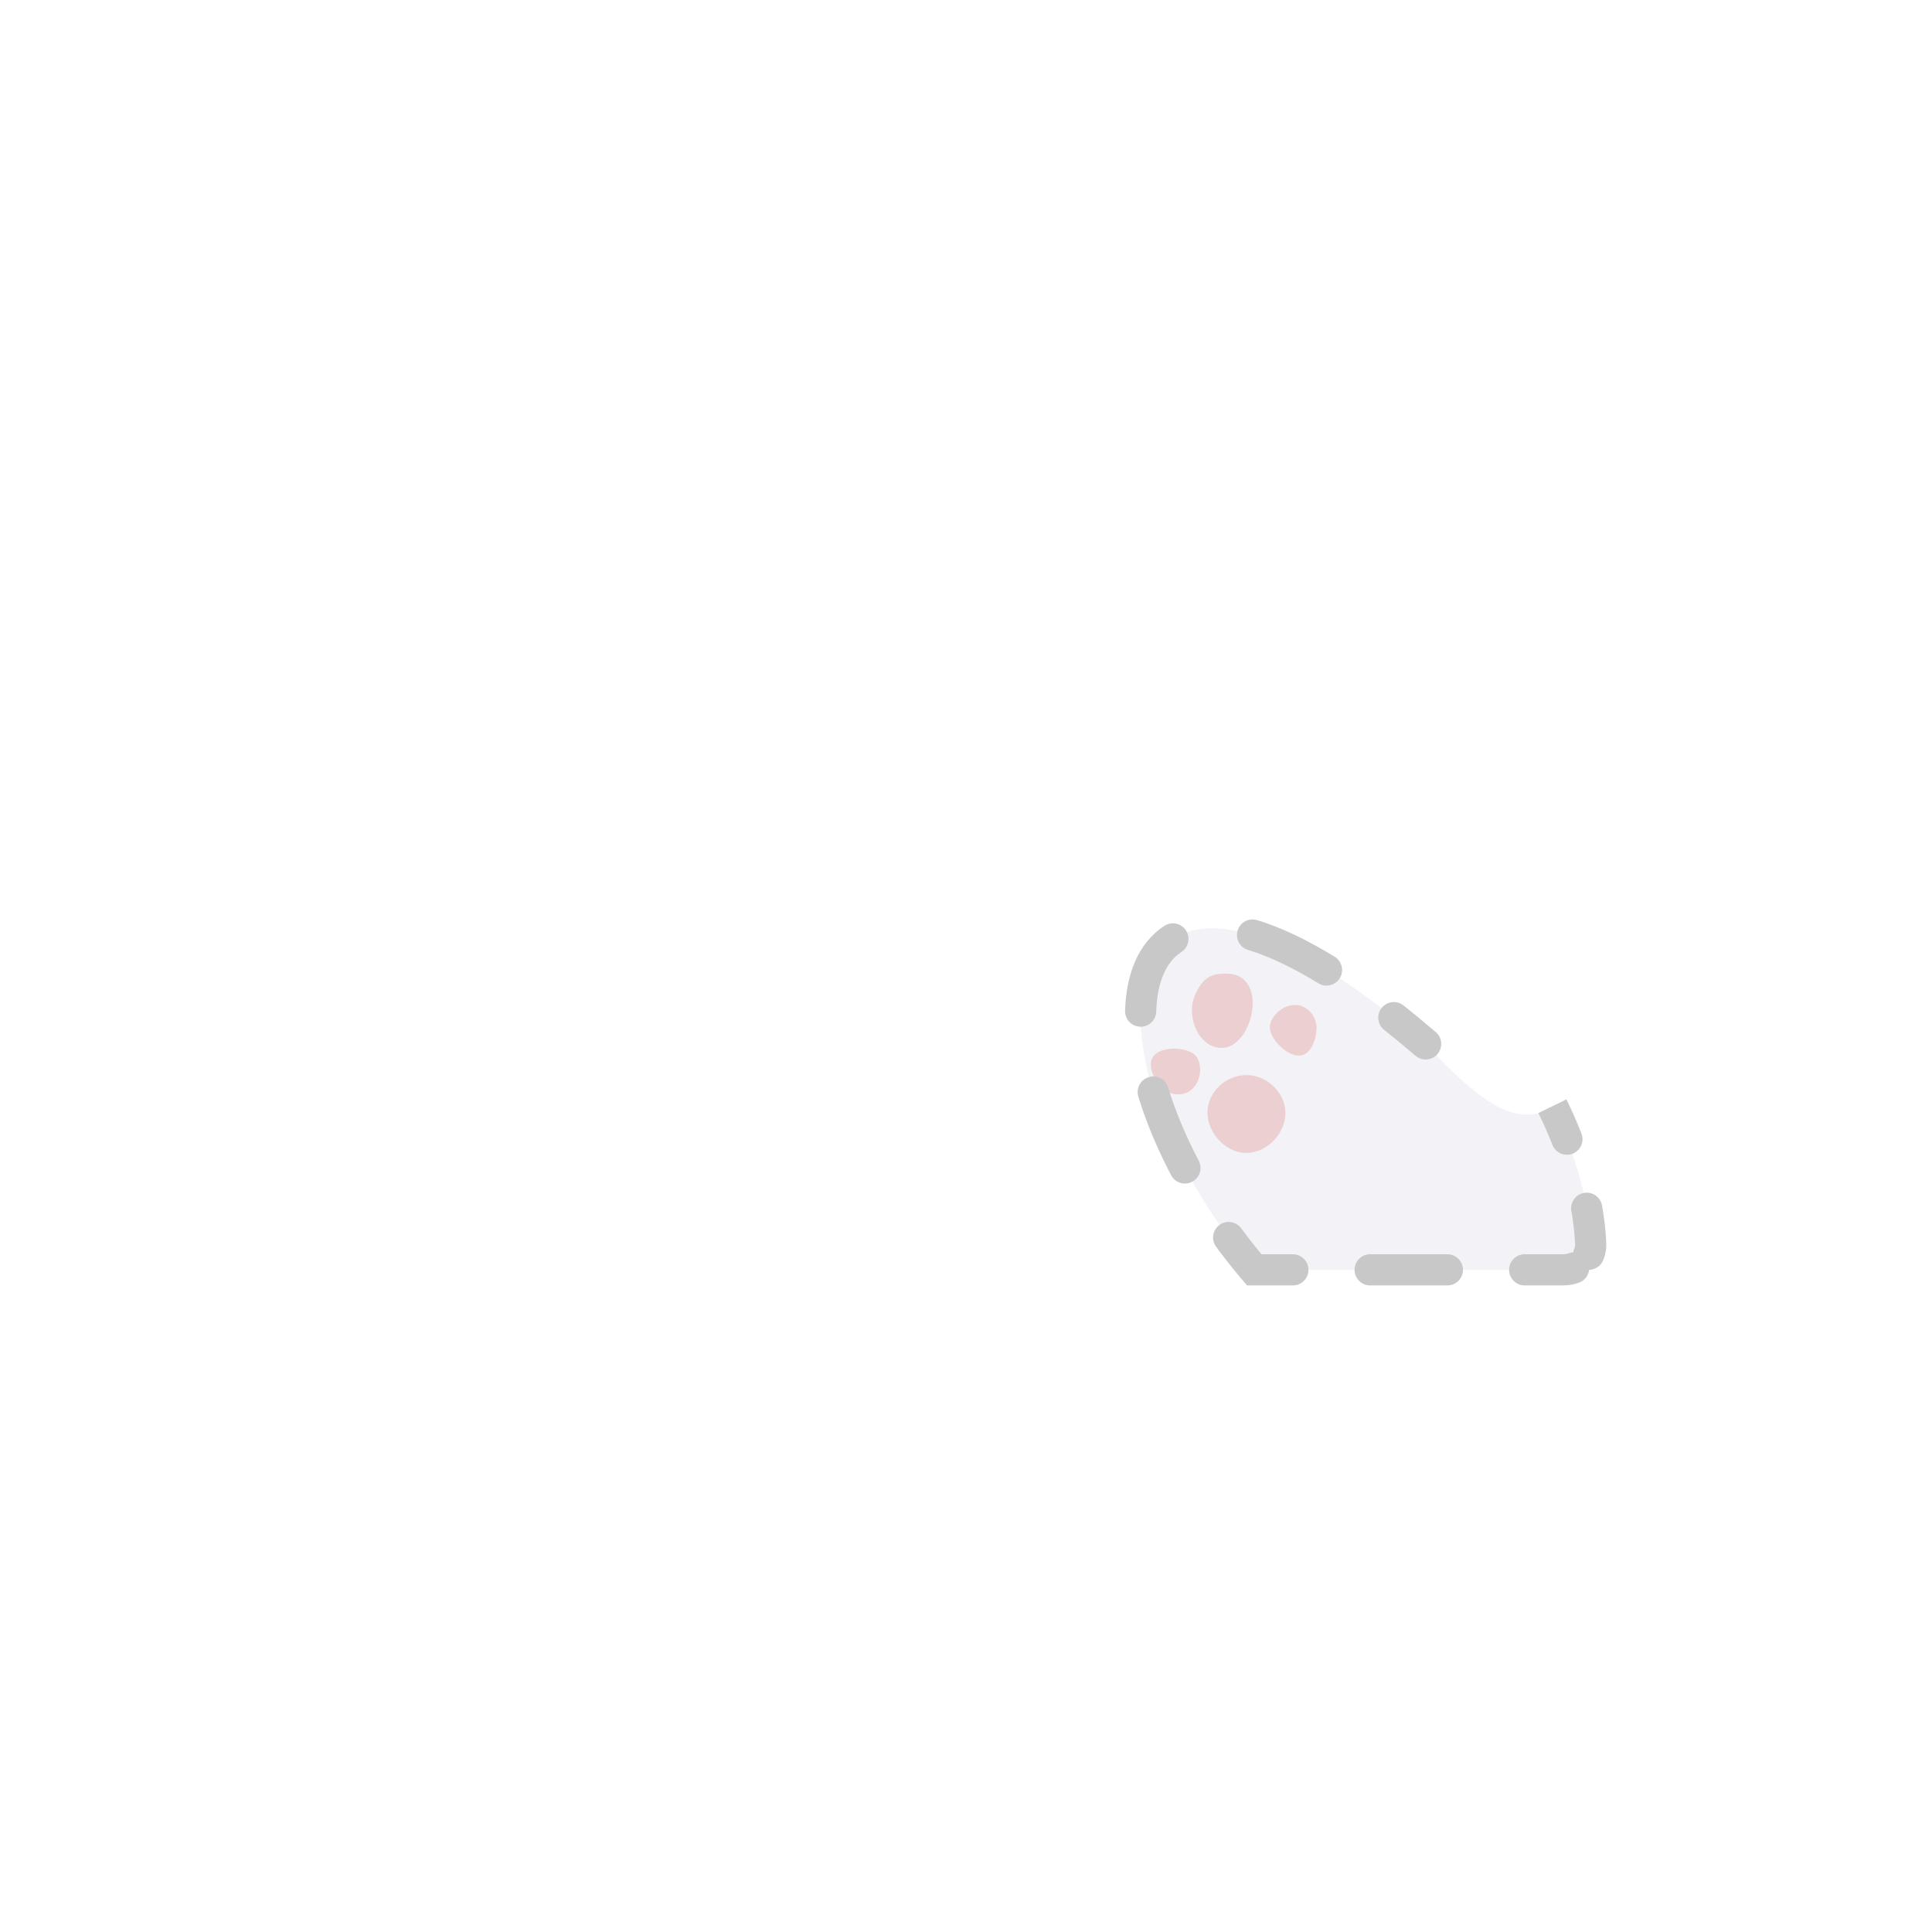
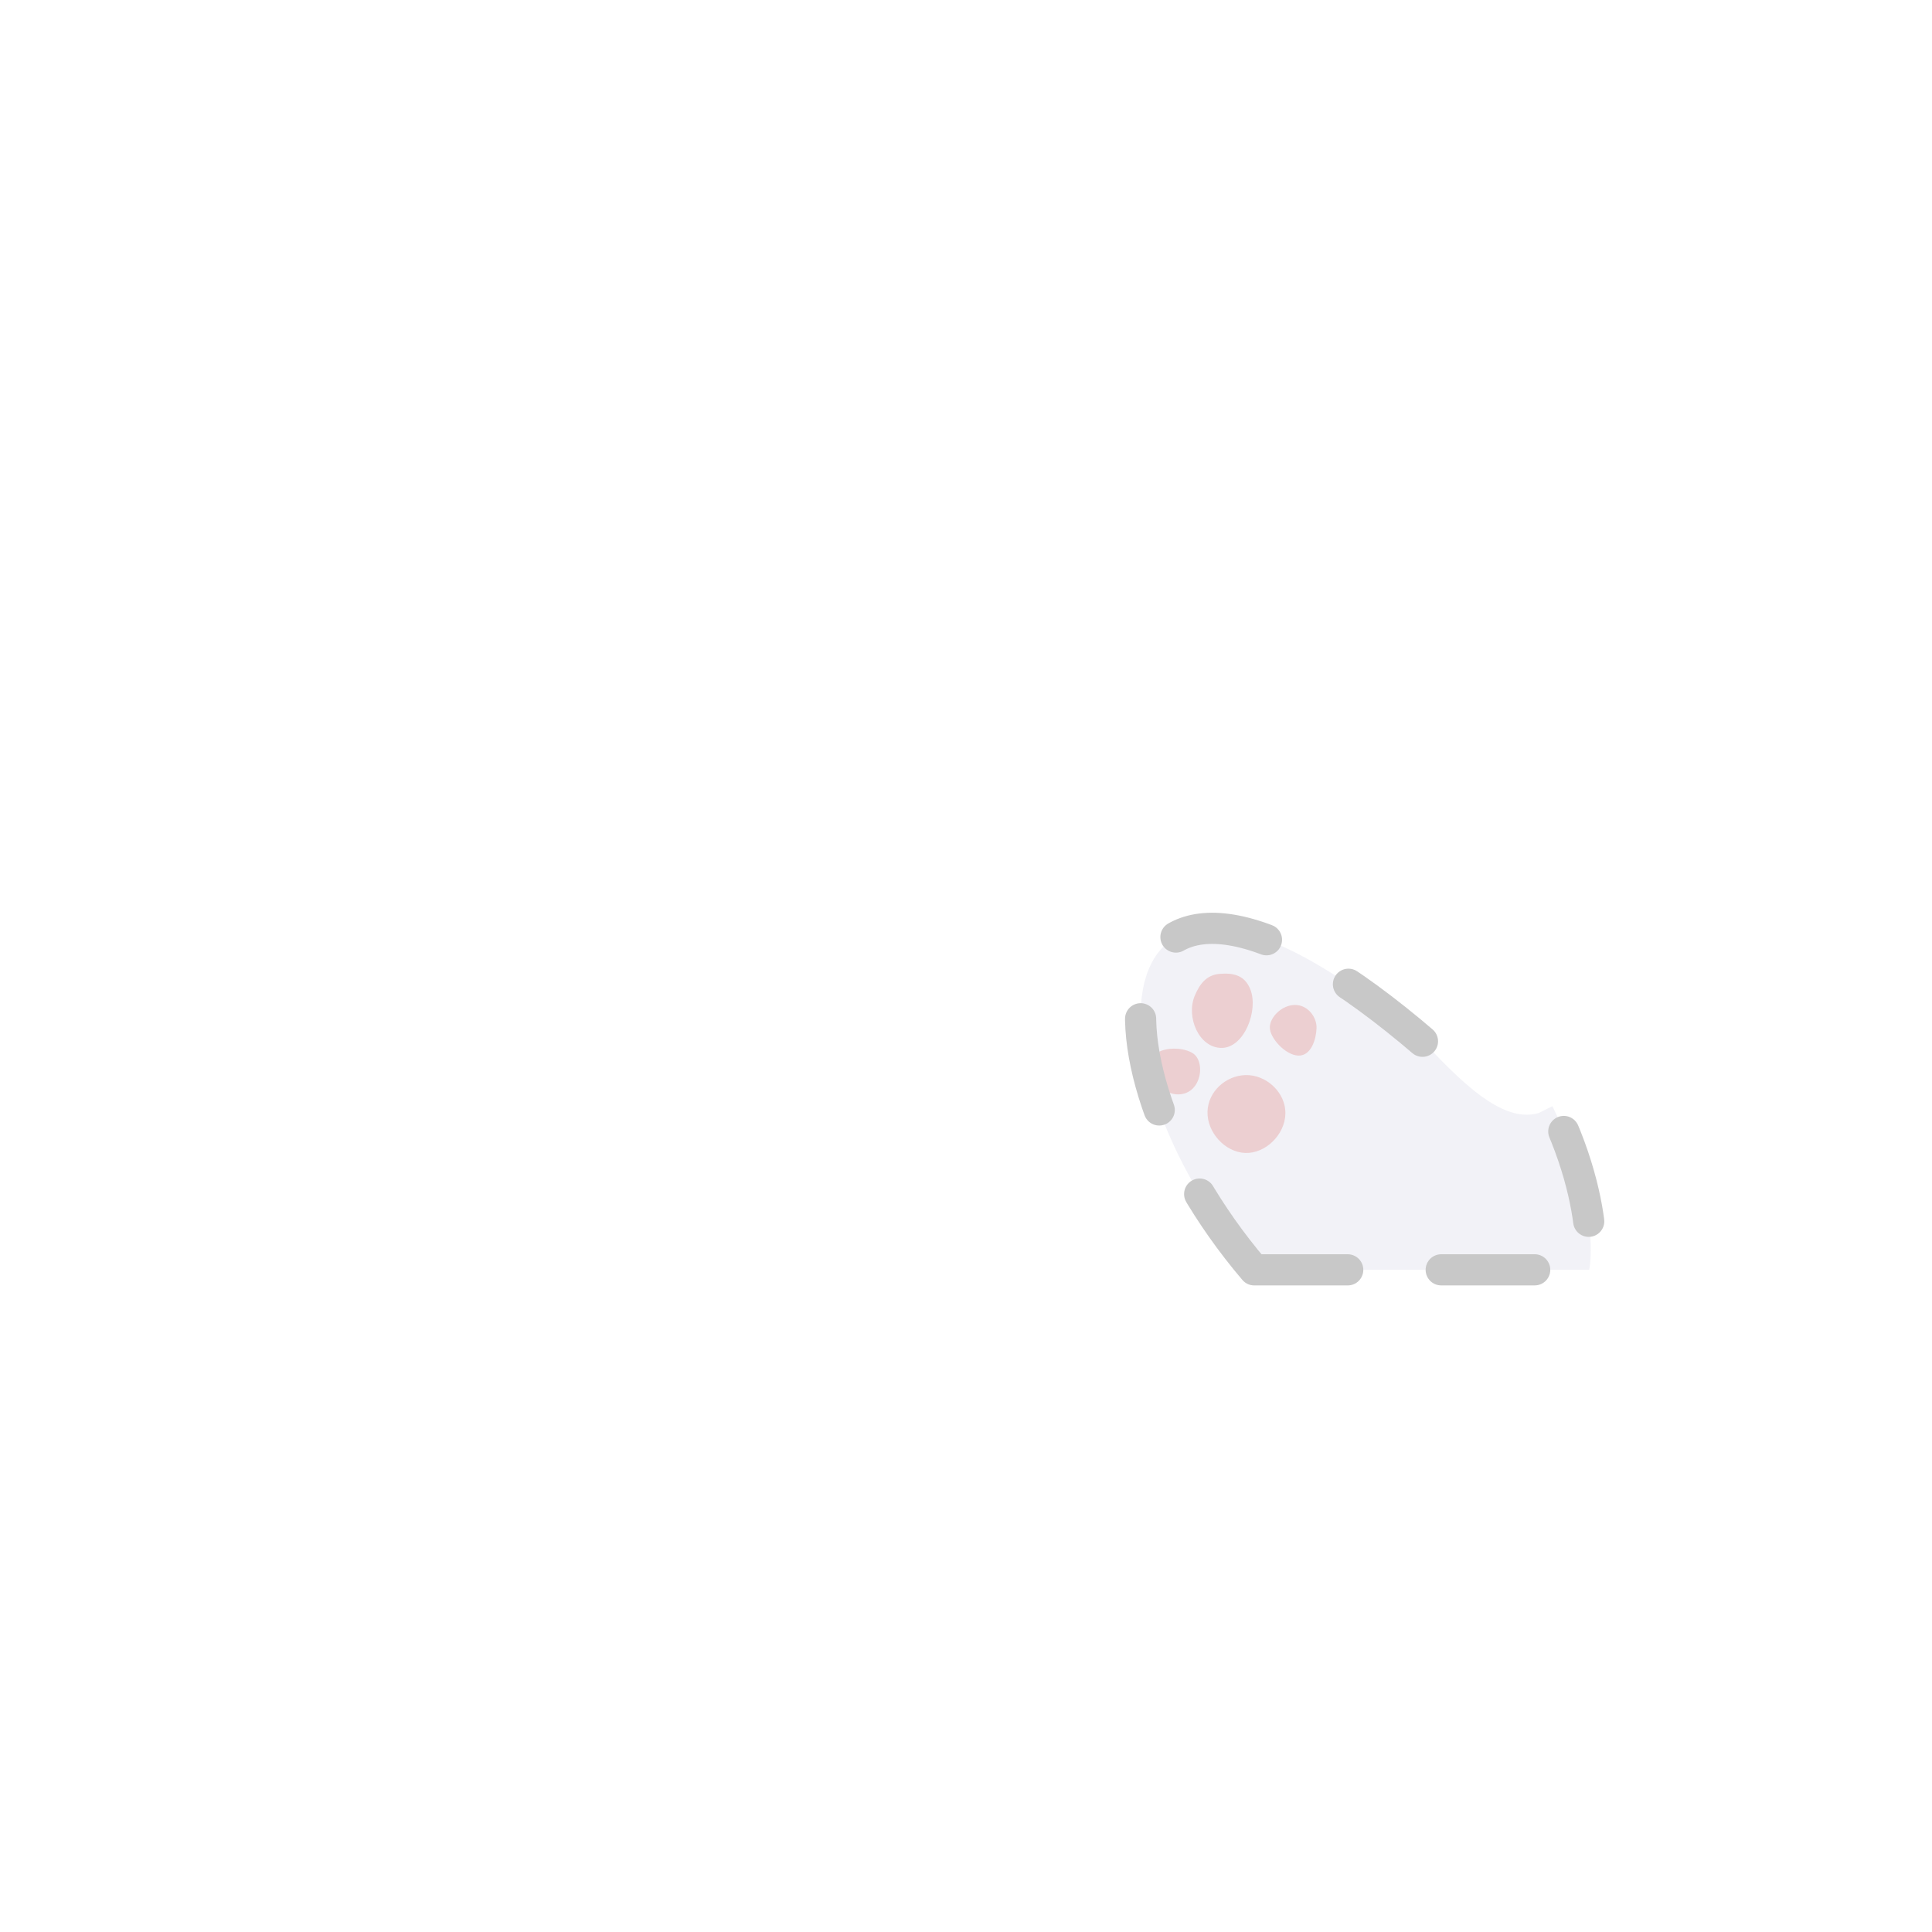
<svg xmlns="http://www.w3.org/2000/svg" width="248" height="248" viewBox="0 0 248 248" fill="none">
  <path d="M183 134.004C141.351 98.21 137.067 134.88 161 163.003L204 163C204.651 159.482 203.857 151.32 199.274 142L197.481 142.883C193.5 144 189 140.5 183 134.004Z" fill="#F2F2F7" />
  <path d="M168.998 131.993C168.946 133.376 168.321 135.547 166.664 135.501C165.012 135.455 162.949 133.217 163.001 131.837C163.051 130.501 164.564 129.045 166.164 129.001C167.871 128.954 169.052 130.568 168.998 131.993Z" fill="#ECCFD1" />
  <path d="M148.986 139.487C148.079 138.441 147.054 136.428 148.295 135.331C149.533 134.236 152.568 134.462 153.473 135.505C154.349 136.515 154.238 138.612 153.099 139.737C151.885 140.937 149.92 140.564 148.986 139.487Z" fill="#ECCFD1" />
  <path d="M164.998 143C164.917 145.677 162.444 148.087 159.849 147.998C157.258 147.909 154.921 145.359 155.002 142.688C155.081 140.101 157.341 138.088 159.849 138.003C162.524 137.911 165.082 140.241 164.998 143Z" fill="#ECCFD1" />
  <path d="M160.5 127C161.564 129.68 159.732 134.476 156.849 134.513C153.91 134.551 152.228 130.567 153.35 127.85C153.984 126.317 154.861 125.164 156.514 125.014C158.407 124.843 159.798 125.233 160.5 127Z" fill="#ECCFD1" />
-   <path d="M161 163.003L159.477 164.3L160.076 165.004L161 165.003L161 163.003ZM181.696 135.52C182.534 136.24 183.797 136.145 184.517 135.307C185.237 134.469 185.141 133.207 184.303 132.487L183 134.004L181.696 135.52ZM204.186 159.686L202.187 159.753L204.186 159.686ZM200.673 163L200.673 165L200.673 163ZM159.326 157.671C158.671 156.781 157.419 156.591 156.529 157.246C155.64 157.901 155.449 159.153 156.104 160.042L157.715 158.857L159.326 157.671ZM150.332 150.854C150.846 151.832 152.055 152.208 153.033 151.693C154.01 151.179 154.386 149.97 153.872 148.992L152.102 149.923L150.332 150.854ZM149.948 139.597C149.626 138.54 148.508 137.945 147.452 138.267C146.395 138.589 145.8 139.707 146.122 140.764L148.035 140.18L149.948 139.597ZM144.42 129.738C144.388 130.842 145.256 131.764 146.361 131.796C147.465 131.828 148.386 130.959 148.418 129.855L146.419 129.797L144.42 129.738ZM151.651 122.198C152.576 121.594 152.836 120.354 152.232 119.43C151.628 118.505 150.388 118.245 149.464 118.849L150.558 120.523L151.651 122.198ZM161.363 118.108C160.306 117.788 159.189 118.385 158.869 119.442C158.549 120.5 159.147 121.616 160.204 121.936L160.784 120.022L161.363 118.108ZM169.23 126.219C170.172 126.797 171.403 126.501 171.981 125.56C172.558 124.618 172.263 123.387 171.321 122.809L170.276 124.514L169.23 126.219ZM180.159 129.062C179.293 128.376 178.035 128.522 177.35 129.388C176.664 130.254 176.81 131.512 177.676 132.197L178.917 130.63L180.159 129.062ZM161.752 165.003C162.857 165.001 163.751 164.105 163.75 163C163.749 161.896 162.852 161.001 161.748 161.003L161.75 163.003L161.752 165.003ZM163.248 161.001C162.143 161.002 161.249 161.899 161.25 163.003C161.251 164.108 162.148 165.002 163.252 165.001L163.25 163.001L163.248 161.001ZM165.959 165.003C167.064 165.003 167.959 164.108 167.959 163.003C167.959 161.898 167.063 161.003 165.959 161.003L165.959 163.003L165.959 165.003ZM175.877 161.002C174.773 161.002 173.877 161.898 173.877 163.002C173.877 164.107 174.773 165.002 175.877 165.002L175.877 163.002L175.877 161.002ZM185.796 165.001C186.9 165.001 187.796 164.106 187.796 163.001C187.795 161.897 186.9 161.001 185.795 161.001L185.796 163.001L185.796 165.001ZM195.714 161.001C194.609 161.001 193.714 161.896 193.714 163.001C193.714 164.105 194.609 165.001 195.714 165.001L195.714 163.001L195.714 161.001ZM202.678 164.651C203.716 164.276 204.254 163.129 203.878 162.09C203.502 161.052 202.355 160.514 201.317 160.89L201.997 162.771L202.678 164.651ZM202.105 160.21C201.667 161.224 202.133 162.401 203.147 162.839C204.161 163.278 205.338 162.811 205.777 161.797L203.941 161.004L202.105 160.21ZM205.646 154.747C205.452 153.66 204.414 152.935 203.326 153.129C202.239 153.323 201.515 154.362 201.708 155.449L203.677 155.098L205.646 154.747ZM199.274 146.956C199.676 147.985 200.836 148.493 201.865 148.092C202.894 147.69 203.402 146.53 203 145.501L201.137 146.229L199.274 146.956ZM161 163.003L162.523 161.707C161.392 160.378 160.326 159.03 159.326 157.671L157.715 158.857L156.104 160.042C157.16 161.476 158.284 162.898 159.477 164.3L161 163.003ZM152.102 149.923L153.872 148.992C152.168 145.753 150.858 142.58 149.948 139.597L148.035 140.18L146.122 140.764C147.112 144.009 148.522 147.415 150.332 150.854L152.102 149.923ZM146.419 129.797L148.418 129.855C148.533 125.944 149.766 123.429 151.651 122.198L150.558 120.523L149.464 118.849C146.033 121.09 144.554 125.166 144.42 129.738L146.419 129.797ZM160.784 120.022L160.204 121.936C162.749 122.707 165.752 124.086 169.23 126.219L170.276 124.514L171.321 122.809C167.639 120.552 164.321 119.004 161.363 118.108L160.784 120.022ZM178.917 130.63L177.676 132.197C178.972 133.224 180.312 134.331 181.696 135.52L183 134.004L184.303 132.487C182.881 131.265 181.5 130.124 180.159 129.062L178.917 130.63ZM161 163.003L161.002 165.003L161.752 165.003L161.75 163.003L161.748 161.003L160.998 161.003L161 163.003ZM163.25 163.001L163.252 165.001L164.002 165L164 163L163.998 161L163.248 161.001L163.25 163.001ZM161 163.003L161 165.003L165.959 165.003L165.959 163.003L165.959 161.003L161 161.003L161 163.003ZM175.877 163.002L175.877 165.002L185.796 165.001L185.796 163.001L185.795 161.001L175.877 161.002L175.877 163.002ZM195.714 163.001L195.714 165.001L200.673 165L200.673 163L200.673 161L195.714 161.001L195.714 163.001ZM200.673 163L200.673 165C201.368 165 202.046 164.88 202.678 164.651L201.997 162.771L201.317 160.89C201.124 160.96 200.906 161 200.673 161L200.673 163ZM203.941 161.004L205.777 161.797C206.066 161.128 206.21 160.391 206.185 159.62L204.186 159.686L202.187 159.753C202.193 159.934 202.16 160.084 202.105 160.21L203.941 161.004ZM204.186 159.686L206.185 159.62C206.137 158.187 205.967 156.546 205.646 154.747L203.677 155.098L201.708 155.449C201.999 157.08 202.146 158.529 202.187 159.753L204.186 159.686ZM201.137 146.229L203 145.501C202.444 144.076 201.803 142.611 201.069 141.118L199.274 142L197.479 142.883C198.163 144.273 198.758 145.635 199.274 146.956L201.137 146.229Z" fill="#C8C8C8" />
+   <path d="M161 163.003C137.067 134.88 141.351 98.21 183 134.004M161 163.003L164 163M161 163.003L200.673 163C202.601 163 204.25 161.614 204.186 159.686C204.046 155.471 202.749 149.068 199.274 142" stroke="#C8C8C8" stroke-width="4" stroke-linecap="round" stroke-dasharray="12 12" />
</svg>
